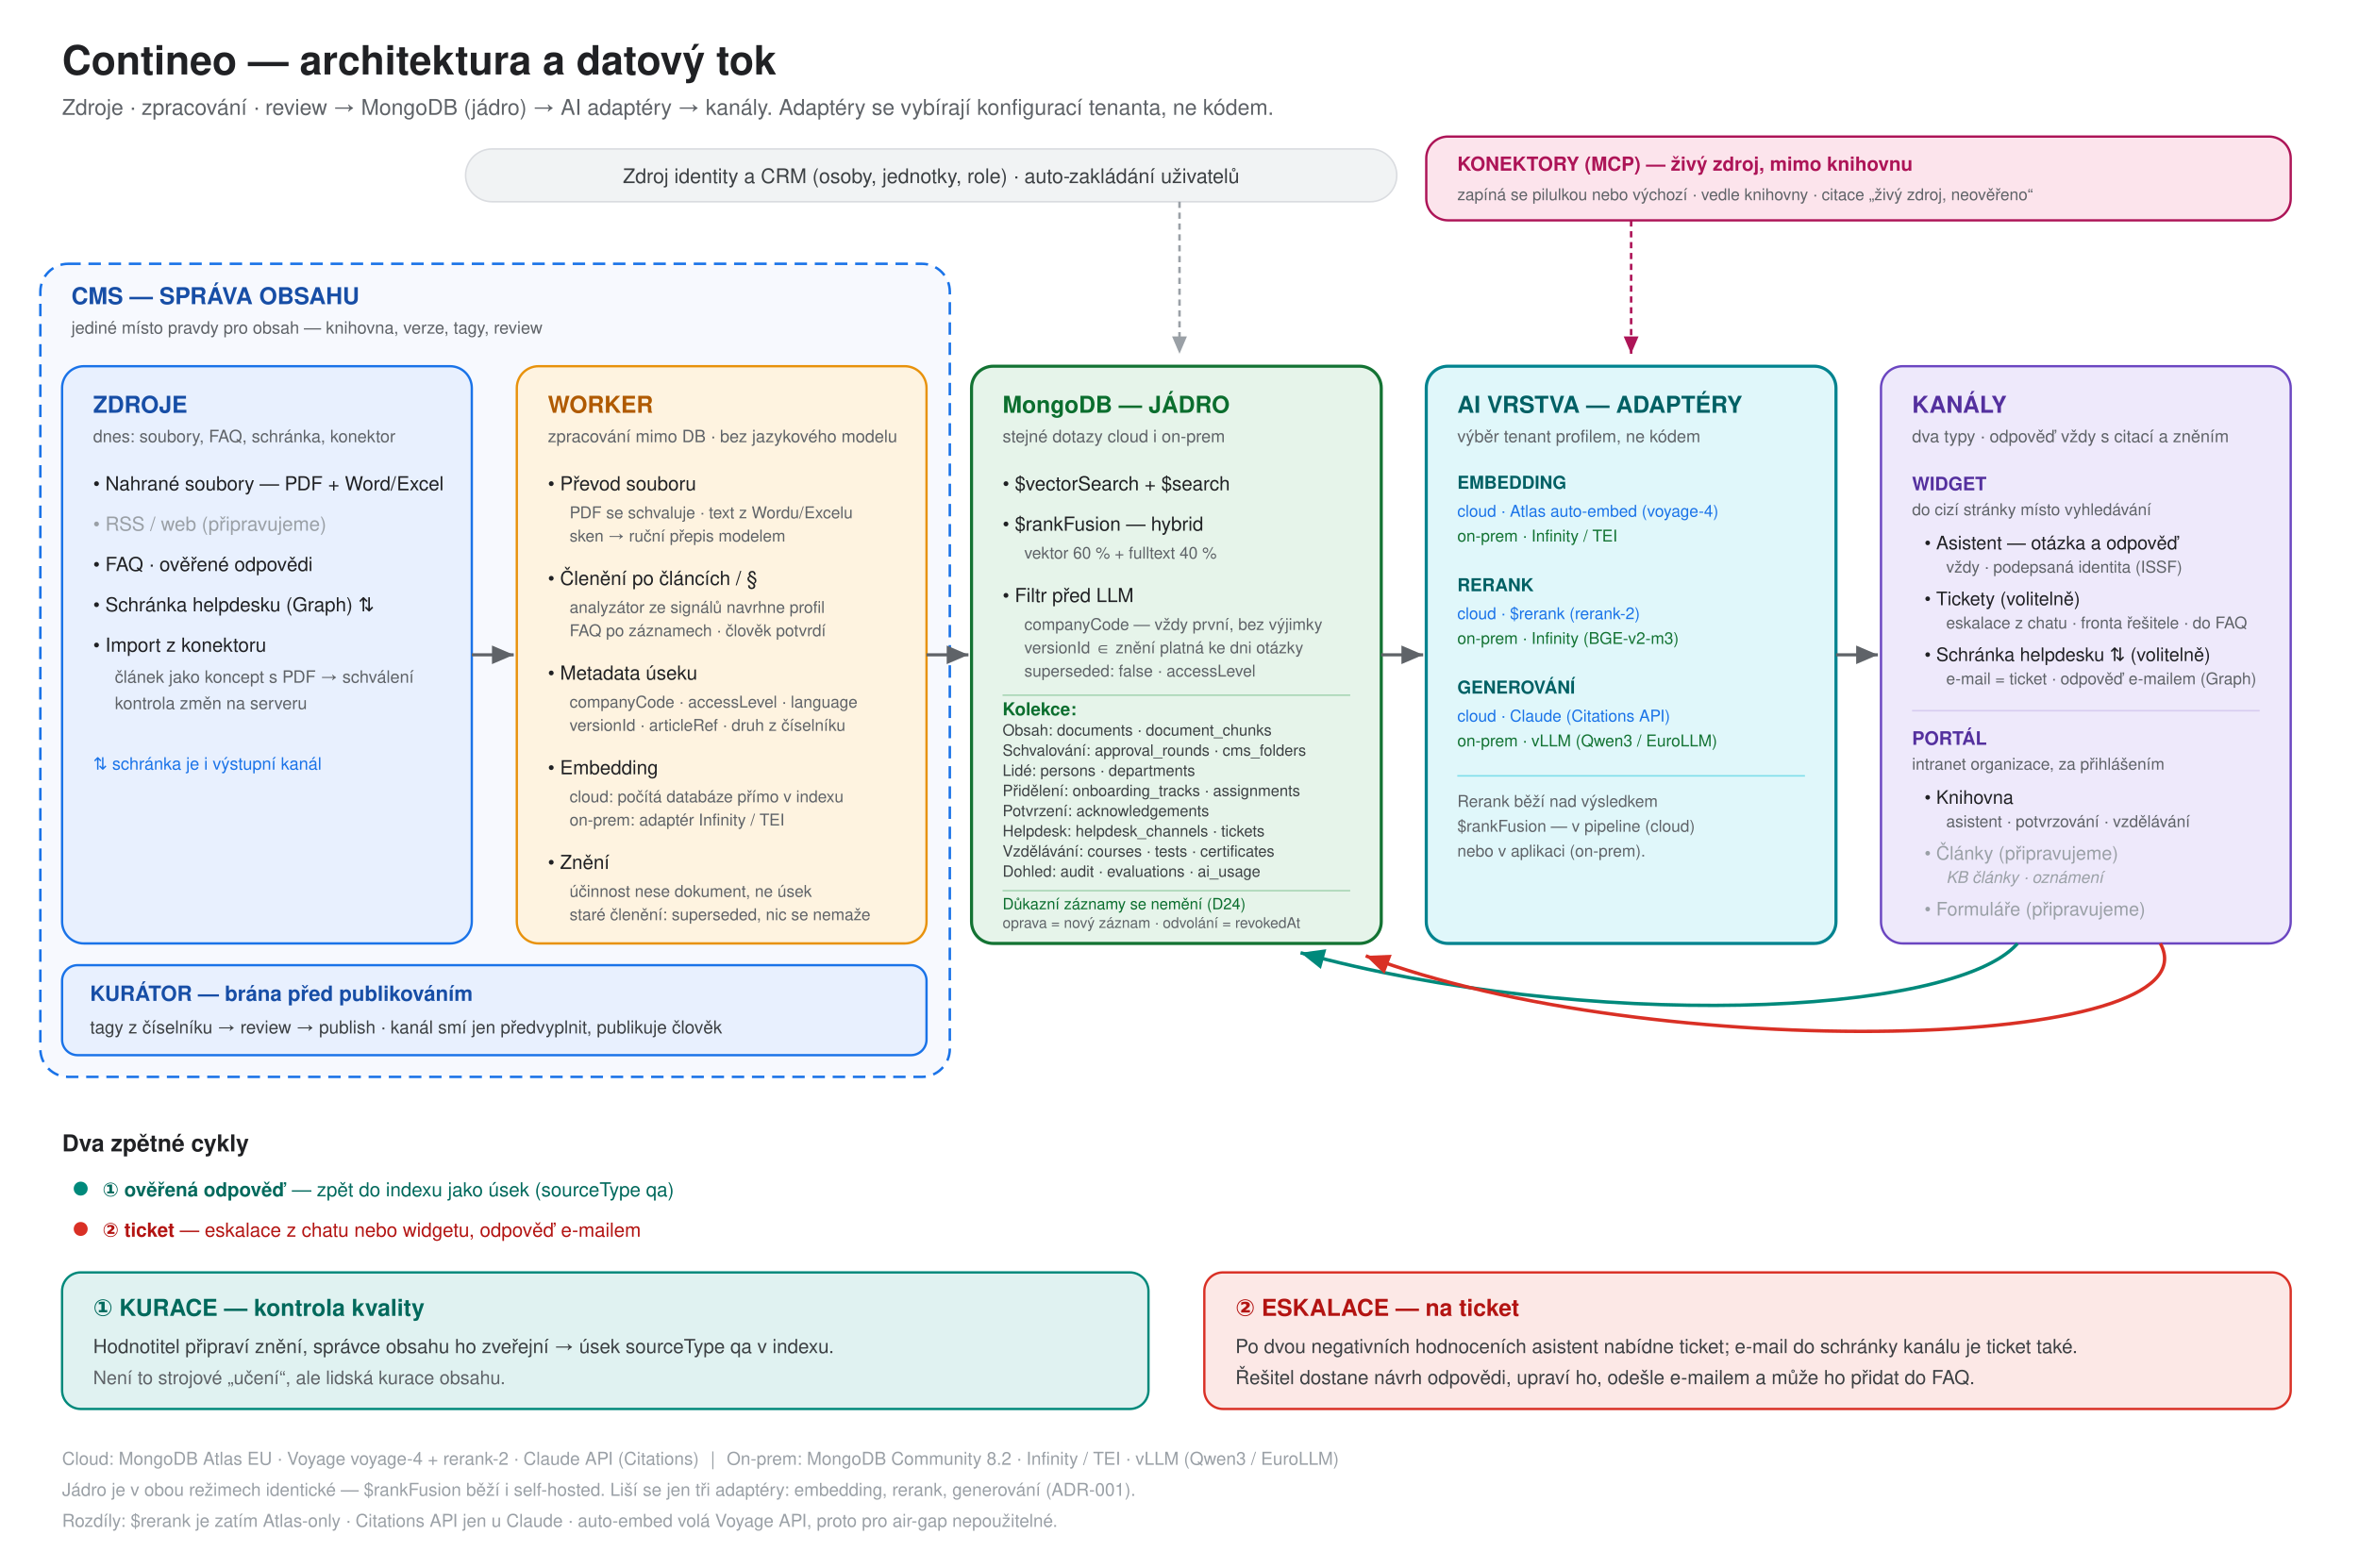
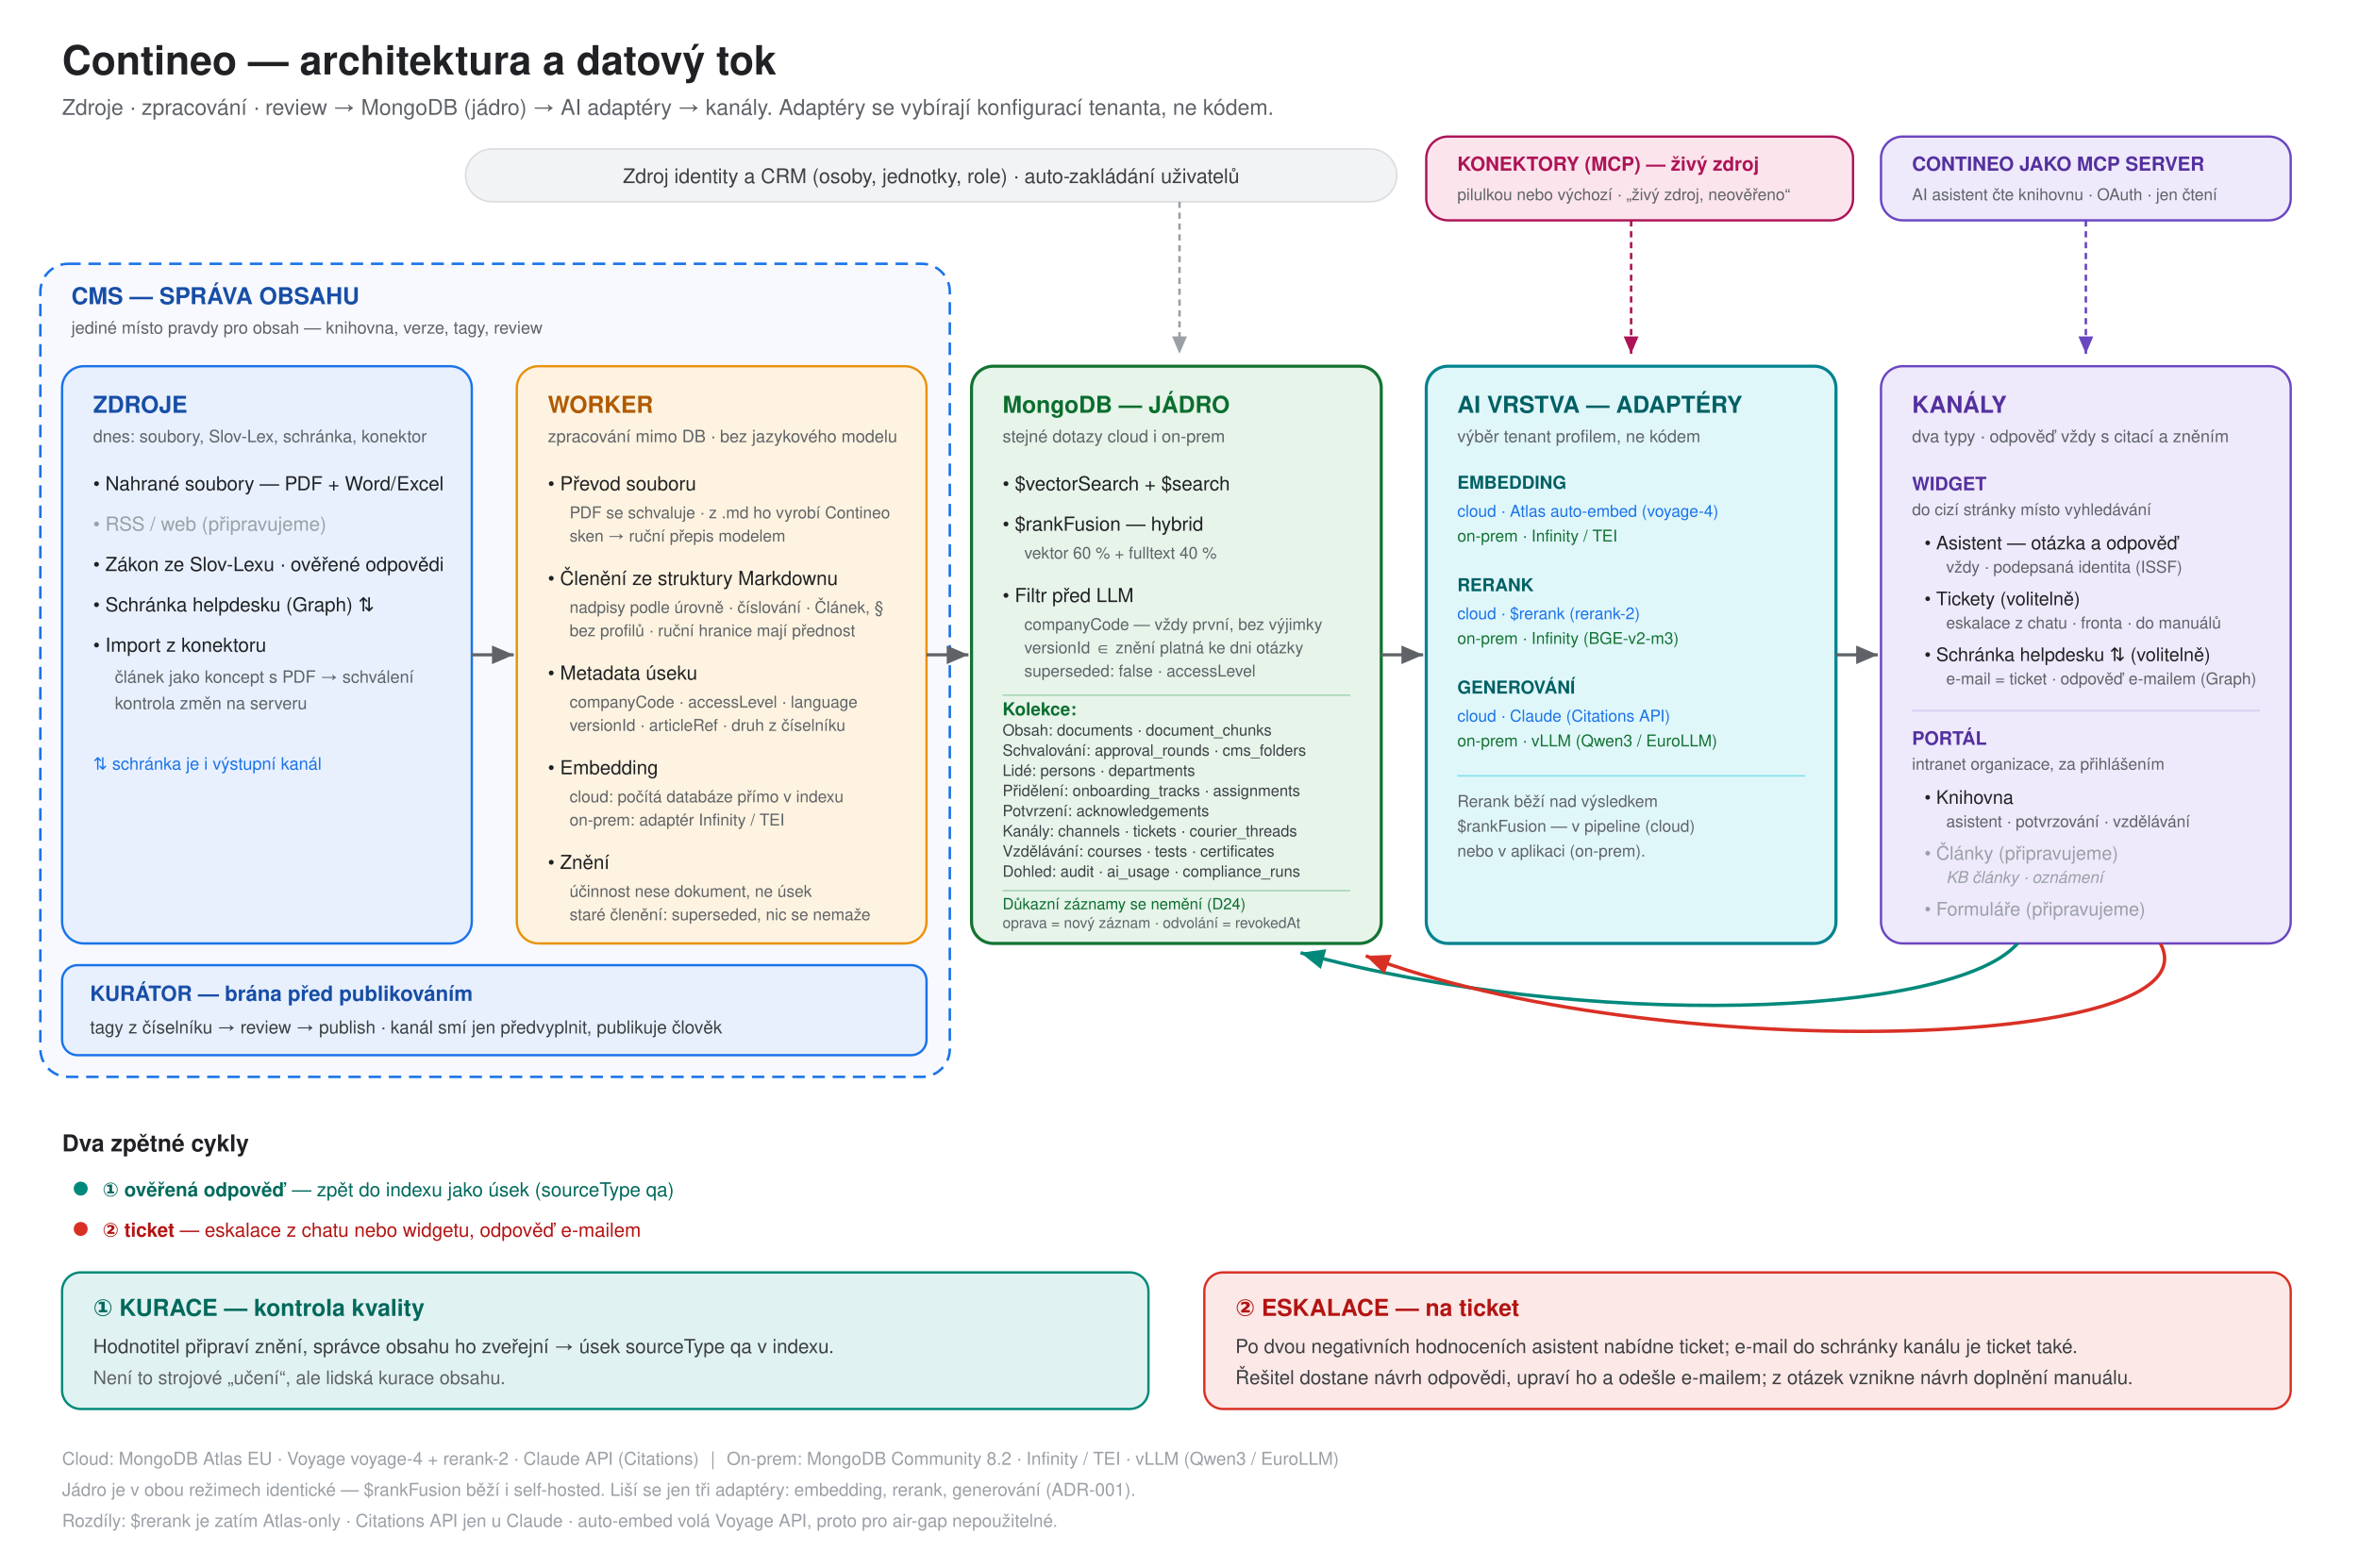
<svg xmlns="http://www.w3.org/2000/svg" viewBox="0 0 1520 1010" font-family="Helvetica Neue, Helvetica, Arial, sans-serif">
  <defs>
    <marker id="arrow" markerWidth="10" markerHeight="10" refX="7" refY="3" orient="auto" markerUnits="strokeWidth">
      <path d="M0,0 L7,3 L0,6 Z" fill="#5f6368" />
    </marker>
    <marker id="arrowTeal" markerWidth="10" markerHeight="10" refX="7" refY="3" orient="auto" markerUnits="strokeWidth">
      <path d="M0,0 L7,3 L0,6 Z" fill="#00897B" />
    </marker>
    <marker id="arrowRed" markerWidth="10" markerHeight="10" refX="7" refY="3" orient="auto" markerUnits="strokeWidth">
      <path d="M0,0 L7,3 L0,6 Z" fill="#D93025" />
    </marker>
    <marker id="arrowGray" markerWidth="10" markerHeight="10" refX="7" refY="3" orient="auto" markerUnits="strokeWidth">
      <path d="M0,0 L7,3 L0,6 Z" fill="#9aa0a6" />
    </marker>
    <marker id="arrowPink" markerWidth="10" markerHeight="10" refX="7" refY="3" orient="auto" markerUnits="strokeWidth">
      <path d="M0,0 L7,3 L0,6 Z" fill="#AD1457" />
    </marker>
+     <marker id="arrowVio" markerWidth="10" markerHeight="10" refX="7" refY="3" orient="auto" markerUnits="strokeWidth">
+       <path d="M0,0 L7,3 L0,6 Z" fill="#6B46C1" />
+     </marker>
  </defs>
  <text x="40" y="48" font-size="26" font-weight="700" fill="#202124">Contineo — architektura a datový tok</text>
  <text x="40" y="74" font-size="14" fill="#5f6368">Zdroje · zpracování · review → MongoDB (jádro) → AI adaptéry → kanály. Adaptéry se vybírají konfigurací tenanta, ne kódem.</text>
  <rect x="300" y="96" width="600" height="34" rx="17" fill="#F1F3F4" stroke="#dadce0" />
  <text x="600" y="118" font-size="13" fill="#3c4043" text-anchor="middle">Zdroj identity a CRM (osoby, jednotky, role) · auto-zakládání uživatelů</text>
  <path d="M760,130 L760,228" stroke="#9aa0a6" stroke-width="1.6" stroke-dasharray="4 3" marker-end="url(#arrowGray)" />
-   <rect x="919" y="88" width="557" height="54" rx="14" fill="#FCE4EC" stroke="#AD1457" stroke-width="1.5" />
-   <text x="939" y="110" font-size="12.5" font-weight="700" fill="#AD1457" textLength="293" lengthAdjust="spacingAndGlyphs">KONEKTORY (MCP) — živý zdroj, mimo knihovnu</text>
-   <text x="939" y="129" font-size="10.5" fill="#5f6368" textLength="375" lengthAdjust="spacingAndGlyphs">zapíná se pilulkou nebo výchozí · vedle knihovny · citace „živý zdroj, neověřeno“</text>
+   <rect x="919" y="88" width="275" height="54" rx="14" fill="#FCE4EC" stroke="#AD1457" stroke-width="1.5" />
+   <rect x="1212" y="88" width="264" height="54" rx="14" fill="#EEE9FB" stroke="#6B46C1" stroke-width="1.5" />
+   <text x="1232" y="110" font-size="12.5" font-weight="700" fill="#54309E" textLength="190" lengthAdjust="spacingAndGlyphs">CONTINEO JAKO MCP SERVER</text>
+   <text x="1232" y="129" font-size="10.5" fill="#5f6368" textLength="199" lengthAdjust="spacingAndGlyphs">AI asistent čte knihovnu · OAuth · jen čtení</text>
+   <path d="M1344,142 L1344,228" stroke="#6B46C1" stroke-width="1.6" stroke-dasharray="4 3" marker-end="url(#arrowVio)" />
+   <text x="939" y="110" font-size="12.5" font-weight="700" fill="#AD1457" textLength="195" lengthAdjust="spacingAndGlyphs">KONEKTORY (MCP) — živý zdroj</text>
+   <text x="939" y="129" font-size="10.5" fill="#5f6368" textLength="218" lengthAdjust="spacingAndGlyphs">pilulkou nebo výchozí · „živý zdroj, neověřeno“</text>
  <path d="M1051,142 L1051,228" stroke="#AD1457" stroke-width="1.6" stroke-dasharray="4 3" marker-end="url(#arrowPink)" />
  <rect x="26" y="170" width="586" height="524" rx="18" fill="#F7F9FE" stroke="#1A73E8" stroke-width="1.6" stroke-dasharray="8 5" />
  <text x="46" y="196" font-size="15" font-weight="700" fill="#174EA6" textLength="186" lengthAdjust="spacingAndGlyphs">CMS — SPRÁVA OBSAHU</text>
  <text x="46" y="215" font-size="11" fill="#5f6368" textLength="307" lengthAdjust="spacingAndGlyphs">jediné místo pravdy pro obsah — knihovna, verze, tagy, review</text>
  <rect x="40" y="236" width="264" height="372" rx="14" fill="#E8F0FE" stroke="#1A73E8" stroke-width="1.5" />
  <text x="60" y="266" font-size="15" font-weight="700" fill="#174EA6" textLength="61" lengthAdjust="spacingAndGlyphs">ZDROJE</text>
-   <text x="60" y="285" font-size="11" fill="#5f6368" textLength="197" lengthAdjust="spacingAndGlyphs">dnes: soubory, FAQ, schránka, konektor</text>
+   <text x="60" y="285" font-size="11" fill="#5f6368" textLength="219" lengthAdjust="spacingAndGlyphs">dnes: soubory, Slov-Lex, schránka, konektor</text>
  <g font-size="12.5" fill="#202124">
    <text x="60" y="316" textLength="226" lengthAdjust="spacingAndGlyphs">• Nahrané soubory — PDF + Word/Excel</text>
    <text x="60" y="342" fill="#9aa0a6" textLength="150" lengthAdjust="spacingAndGlyphs">• RSS / web (připravujeme)</text>
-     <text x="60" y="368" textLength="143" lengthAdjust="spacingAndGlyphs">• FAQ · ověřené odpovědi</text>
+     <text x="60" y="368" textLength="230" lengthAdjust="spacingAndGlyphs">• Zákon ze Slov-Lexu · ověřené odpovědi</text>
    <text x="60" y="394" textLength="182" lengthAdjust="spacingAndGlyphs">• Schránka helpdesku (Graph) ⇅</text>
    <text x="60" y="420" textLength="113" lengthAdjust="spacingAndGlyphs">• Import z konektoru</text>
    <text x="74" y="440" font-size="11" fill="#5f6368" textLength="194" lengthAdjust="spacingAndGlyphs">článek jako koncept s PDF → schválení</text>
    <text x="74" y="457" font-size="11" fill="#5f6368" textLength="124" lengthAdjust="spacingAndGlyphs">kontrola změn na serveru</text>
  </g>
  <text x="60" y="496" font-size="11" fill="#1A73E8" textLength="149" lengthAdjust="spacingAndGlyphs">⇅ schránka je i výstupní kanál</text>
  <rect x="333" y="236" width="264" height="372" rx="14" fill="#FEF3E0" stroke="#E8920C" stroke-width="1.5" />
  <text x="353" y="266" font-size="15" font-weight="700" fill="#B05A00" textLength="68" lengthAdjust="spacingAndGlyphs">WORKER</text>
  <text x="353" y="285" font-size="11" fill="#5f6368" textLength="227" lengthAdjust="spacingAndGlyphs">zpracování mimo DB · bez jazykového modelu</text>
  <g font-size="12.5" fill="#202124">
    <text x="353" y="316" textLength="97" lengthAdjust="spacingAndGlyphs">• Převod souboru</text>
-     <text x="367" y="334" font-size="10.5" fill="#5f6368" textLength="183" lengthAdjust="spacingAndGlyphs">PDF se schvaluje · text z Wordu/Excelu</text>
+     <text x="367" y="334" font-size="10.5" fill="#5f6368" textLength="207" lengthAdjust="spacingAndGlyphs">PDF se schvaluje · z .md ho vyrobí Contineo</text>
    <text x="367" y="349" font-size="10.5" fill="#5f6368" textLength="140" lengthAdjust="spacingAndGlyphs">sken → ruční přepis modelem</text>
-     <text x="353" y="377" textLength="136" lengthAdjust="spacingAndGlyphs">• Členění po článcích / §</text>
-     <text x="367" y="395" font-size="10.5" fill="#5f6368" textLength="165" lengthAdjust="spacingAndGlyphs">analyzátor ze signálů navrhne profil</text>
-     <text x="367" y="410" font-size="10.5" fill="#5f6368" textLength="166" lengthAdjust="spacingAndGlyphs">FAQ po záznamech · člověk potvrdí</text>
+     <text x="353" y="377" textLength="188" lengthAdjust="spacingAndGlyphs">• Členění ze struktury Markdownu</text>
+     <text x="367" y="395" font-size="10.5" fill="#5f6368" textLength="203" lengthAdjust="spacingAndGlyphs">nadpisy podle úrovně · číslování · Článek, §</text>
+     <text x="367" y="410" font-size="10.5" fill="#5f6368" textLength="185" lengthAdjust="spacingAndGlyphs">bez profilů · ruční hranice mají přednost</text>
    <text x="353" y="438" textLength="98" lengthAdjust="spacingAndGlyphs">• Metadata úseku</text>
    <text x="367" y="456" font-size="10.5" fill="#5f6368" textLength="187" lengthAdjust="spacingAndGlyphs">companyCode · accessLevel · language</text>
    <text x="367" y="471" font-size="10.5" fill="#5f6368" textLength="178" lengthAdjust="spacingAndGlyphs">versionId · articleRef · druh z číselníku</text>
    <text x="353" y="499" textLength="72" lengthAdjust="spacingAndGlyphs">• Embedding</text>
    <text x="367" y="517" font-size="10.5" fill="#5f6368" textLength="180" lengthAdjust="spacingAndGlyphs">cloud: počítá databáze přímo v indexu</text>
    <text x="367" y="532" font-size="10.5" fill="#5f6368" textLength="140" lengthAdjust="spacingAndGlyphs">on-prem: adaptér Infinity / TEI</text>
    <text x="353" y="560" textLength="39" lengthAdjust="spacingAndGlyphs">• Znění</text>
    <text x="367" y="578" font-size="10.5" fill="#5f6368" textLength="158" lengthAdjust="spacingAndGlyphs">účinnost nese dokument, ne úsek</text>
    <text x="367" y="593" font-size="10.5" fill="#5f6368" textLength="194" lengthAdjust="spacingAndGlyphs">staré členění: superseded, nic se nemaže</text>
  </g>
  <rect x="40" y="622" width="557" height="58" rx="10" fill="#E8F0FE" stroke="#1A73E8" stroke-width="1.5" />
  <text x="58" y="645" font-size="13.5" font-weight="700" fill="#174EA6" textLength="248" lengthAdjust="spacingAndGlyphs">KURÁTOR — brána před publikováním</text>
  <text x="58" y="666" font-size="11.5" fill="#3c4043" textLength="410" lengthAdjust="spacingAndGlyphs">tagy z číselníku → review → publish · kanál smí jen předvyplnit, publikuje člověk</text>
  <rect x="626" y="236" width="264" height="372" rx="14" fill="#E6F4EA" stroke="#137333" stroke-width="2" />
  <text x="646" y="266" font-size="15" font-weight="700" fill="#0B6E2E" textLength="147" lengthAdjust="spacingAndGlyphs">MongoDB — JÁDRO</text>
  <text x="646" y="285" font-size="11" fill="#5f6368" textLength="146" lengthAdjust="spacingAndGlyphs">stejné dotazy cloud i on-prem</text>
  <g font-size="12.5" fill="#202124">
    <text x="646" y="316" textLength="148" lengthAdjust="spacingAndGlyphs">• $vectorSearch + $search</text>
    <text x="646" y="342" textLength="131" lengthAdjust="spacingAndGlyphs">• $rankFusion — hybrid</text>
    <text x="660" y="360" font-size="10.5" fill="#5f6368" textLength="129" lengthAdjust="spacingAndGlyphs">vektor 60 % + fulltext 40 %</text>
    <text x="646" y="388" textLength="86" lengthAdjust="spacingAndGlyphs">• Filtr před LLM</text>
    <text x="660" y="406" font-size="10.5" fill="#5f6368" textLength="194" lengthAdjust="spacingAndGlyphs">companyCode — vždy první, bez výjimky</text>
    <text x="660" y="421" font-size="10.5" fill="#5f6368" textLength="176" lengthAdjust="spacingAndGlyphs">versionId ∈ znění platná ke dni otázky</text>
    <text x="660" y="436" font-size="10.5" fill="#5f6368" textLength="150" lengthAdjust="spacingAndGlyphs">superseded: false · accessLevel</text>
  </g>
  <line x1="646" y1="448" x2="870" y2="448" stroke="#A8D5B5" stroke-width="1" />
  <text x="646" y="461" font-size="11.5" fill="#0B6E2E" font-weight="600" textLength="48" lengthAdjust="spacingAndGlyphs">Kolekce:</text>
  <text x="646" y="474" font-size="10" fill="#3c4043" textLength="176" lengthAdjust="spacingAndGlyphs">Obsah: documents · document_chunks</text>
  <text x="646" y="487" font-size="10" fill="#3c4043" textLength="197" lengthAdjust="spacingAndGlyphs">Schvalování: approval_rounds · cms_folders</text>
  <text x="646" y="500" font-size="10" fill="#3c4043" textLength="126" lengthAdjust="spacingAndGlyphs">Lidé: persons · departments</text>
  <text x="646" y="513" font-size="10" fill="#3c4043" textLength="192" lengthAdjust="spacingAndGlyphs">Přidělení: onboarding_tracks · assignments</text>
  <text x="646" y="526" font-size="10" fill="#3c4043" textLength="134" lengthAdjust="spacingAndGlyphs">Potvrzení: acknowledgements</text>
-   <text x="646" y="539" font-size="10" fill="#3c4043" textLength="171" lengthAdjust="spacingAndGlyphs">Helpdesk: helpdesk_channels · tickets</text>
+   <text x="646" y="539" font-size="10" fill="#3c4043" textLength="191" lengthAdjust="spacingAndGlyphs">Kanály: channels · tickets · courier_threads</text>
  <text x="646" y="552" font-size="10" fill="#3c4043" textLength="176" lengthAdjust="spacingAndGlyphs">Vzdělávání: courses · tests · certificates</text>
-   <text x="646" y="565" font-size="10" fill="#3c4043" textLength="167" lengthAdjust="spacingAndGlyphs">Dohled: audit · evaluations · ai_usage</text>
+   <text x="646" y="565" font-size="10" fill="#3c4043" textLength="192" lengthAdjust="spacingAndGlyphs">Dohled: audit · ai_usage · compliance_runs</text>
  <line x1="646" y1="574" x2="870" y2="574" stroke="#A8D5B5" stroke-width="1" />
  <text x="646" y="586" font-size="10" fill="#0B6E2E" textLength="153" lengthAdjust="spacingAndGlyphs">Důkazní záznamy se nemění (D24)</text>
  <text x="646" y="598" font-size="9.5" fill="#5f6368" textLength="194" lengthAdjust="spacingAndGlyphs">oprava = nový záznam · odvolání = revokedAt</text>
  <rect x="919" y="236" width="264" height="372" rx="14" fill="#E0F7FA" stroke="#00838F" stroke-width="2" />
  <text x="939" y="266" font-size="15" font-weight="700" fill="#006064" textLength="181" lengthAdjust="spacingAndGlyphs">AI VRSTVA — ADAPTÉRY</text>
  <text x="939" y="285" font-size="11" fill="#5f6368" textLength="159" lengthAdjust="spacingAndGlyphs">výběr tenant profilem, ne kódem</text>
  <text x="939" y="315" font-size="11.5" font-weight="700" fill="#006064" textLength="71" lengthAdjust="spacingAndGlyphs">EMBEDDING</text>
  <text x="939" y="333" font-size="10.5" fill="#1A73E8" textLength="171" lengthAdjust="spacingAndGlyphs">cloud · Atlas auto-embed (voyage-4)</text>
  <text x="939" y="349" font-size="10.5" fill="#137333" textLength="104" lengthAdjust="spacingAndGlyphs">on-prem · Infinity / TEI</text>
  <text x="939" y="381" font-size="11.5" font-weight="700" fill="#006064" textLength="49" lengthAdjust="spacingAndGlyphs">RERANK</text>
  <text x="939" y="399" font-size="10.5" fill="#1A73E8" textLength="118" lengthAdjust="spacingAndGlyphs">cloud · $rerank (rerank-2)</text>
  <text x="939" y="415" font-size="10.5" fill="#137333" textLength="144" lengthAdjust="spacingAndGlyphs">on-prem · Infinity (BGE-v2-m3)</text>
  <text x="939" y="447" font-size="11.5" font-weight="700" fill="#006064" textLength="76" lengthAdjust="spacingAndGlyphs">GENEROVÁNÍ</text>
  <text x="939" y="465" font-size="10.5" fill="#1A73E8" textLength="137" lengthAdjust="spacingAndGlyphs">cloud · Claude (Citations API)</text>
  <text x="939" y="481" font-size="10.5" fill="#137333" textLength="168" lengthAdjust="spacingAndGlyphs">on-prem · vLLM (Qwen3 / EuroLLM)</text>
  <line x1="939" y1="500" x2="1163" y2="500" stroke="#80DEEA" stroke-width="1" />
  <text x="939" y="520" font-size="10.5" fill="#5f6368" textLength="129" lengthAdjust="spacingAndGlyphs">Rerank běží nad výsledkem</text>
  <text x="939" y="536" font-size="10.5" fill="#5f6368" textLength="153" lengthAdjust="spacingAndGlyphs">$rankFusion — v pipeline (cloud)</text>
  <text x="939" y="552" font-size="10.5" fill="#5f6368" textLength="122" lengthAdjust="spacingAndGlyphs">nebo v aplikaci (on-prem).</text>
  <rect x="1212" y="236" width="264" height="372" rx="14" fill="#EEE9FB" stroke="#6B46C1" stroke-width="1.5" />
  <text x="1232" y="266" font-size="15" font-weight="700" fill="#54309E" textLength="60" lengthAdjust="spacingAndGlyphs">KANÁLY</text>
  <text x="1232" y="285" font-size="11" fill="#5f6368" textLength="206" lengthAdjust="spacingAndGlyphs">dva typy · odpověď vždy s citací a zněním</text>
  <text x="1232" y="316" font-size="12" font-weight="700" fill="#54309E" textLength="48" lengthAdjust="spacingAndGlyphs">WIDGET</text>
  <text x="1232" y="332" font-size="10.5" fill="#5f6368" textLength="155" lengthAdjust="spacingAndGlyphs">do cizí stránky místo vyhledávání</text>
  <text x="1240" y="354" font-size="12" fill="#202124" textLength="166" lengthAdjust="spacingAndGlyphs">• Asistent — otázka a odpověď</text>
  <text x="1254" y="369" font-size="10.5" fill="#5f6368" textLength="151" lengthAdjust="spacingAndGlyphs">vždy · podepsaná identita (ISSF)</text>
  <text x="1240" y="390" font-size="12" fill="#202124" textLength="100" lengthAdjust="spacingAndGlyphs">• Tickety (volitelně)</text>
-   <text x="1254" y="405" font-size="10.5" fill="#5f6368" textLength="195" lengthAdjust="spacingAndGlyphs">eskalace z chatu · fronta řešitele · do FAQ</text>
+   <text x="1254" y="405" font-size="10.5" fill="#5f6368" textLength="178" lengthAdjust="spacingAndGlyphs">eskalace z chatu · fronta · do manuálů</text>
  <text x="1240" y="426" font-size="12" fill="#202124" textLength="186" lengthAdjust="spacingAndGlyphs">• Schránka helpdesku ⇅ (volitelně)</text>
  <text x="1254" y="441" font-size="10.5" fill="#5f6368" textLength="201" lengthAdjust="spacingAndGlyphs">e-mail = ticket · odpověď e-mailem (Graph)</text>
  <line x1="1232" y1="458" x2="1456" y2="458" stroke="#D7CCF0" stroke-width="1" />
  <text x="1232" y="480" font-size="12" font-weight="700" fill="#54309E" textLength="48" lengthAdjust="spacingAndGlyphs">PORTÁL</text>
  <text x="1232" y="496" font-size="10.5" fill="#5f6368" textLength="163" lengthAdjust="spacingAndGlyphs">intranet organizace, za přihlášením</text>
  <text x="1240" y="518" font-size="12" fill="#202124" textLength="58" lengthAdjust="spacingAndGlyphs">• Knihovna</text>
  <text x="1254" y="533" font-size="10.5" fill="#5f6368" textLength="158" lengthAdjust="spacingAndGlyphs">asistent · potvrzování · vzdělávání</text>
  <text x="1240" y="554" font-size="12" fill="#9aa0a6" textLength="124" lengthAdjust="spacingAndGlyphs">• Články (připravujeme)</text>
  <text x="1254" y="569" font-size="10.5" fill="#9aa0a6" font-style="italic" textLength="100" lengthAdjust="spacingAndGlyphs">KB články · oznámení</text>
  <text x="1240" y="590" font-size="12" fill="#9aa0a6" textLength="141" lengthAdjust="spacingAndGlyphs">• Formuláře (připravujeme)</text>
  <path d="M304,422 L331,422" stroke="#5f6368" stroke-width="2" marker-end="url(#arrow)" />
  <path d="M597,422 L624,422" stroke="#5f6368" stroke-width="2" marker-end="url(#arrow)" />
  <path d="M890,422 L917,422" stroke="#5f6368" stroke-width="2" marker-end="url(#arrow)" />
  <path d="M1183,422 L1210,422" stroke="#5f6368" stroke-width="2" marker-end="url(#arrow)" />
  <path d="M1300,608 C1258,656 1020,664 838,614" fill="none" stroke="#00897B" stroke-width="2.2" marker-end="url(#arrowTeal)" />
  <path d="M1392,608 C1430,678 1064,686 880,616" fill="none" stroke="#D93025" stroke-width="2.2" marker-end="url(#arrowRed)" />
  <text x="40" y="742" font-size="15" font-weight="700" fill="#202124">Dva zpětné cykly</text>
  <circle cx="52" cy="766" r="4.5" fill="#00897B" />
  <text x="66" y="771" font-size="12.5" fill="#00695C">
    <tspan font-weight="700">① ověřená odpověď</tspan> — zpět do indexu jako úsek (sourceType qa)</text>
  <circle cx="52" cy="792" r="4.5" fill="#D93025" />
  <text x="66" y="797" font-size="12.5" fill="#B31412">
    <tspan font-weight="700">② ticket</tspan> — eskalace z chatu nebo widgetu, odpověď e-mailem</text>
  <rect x="40" y="820" width="700" height="88" rx="12" fill="#E0F2F1" stroke="#00897B" stroke-width="1.5" />
  <text x="60" y="848" font-size="15" font-weight="700" fill="#00695C" textLength="216" lengthAdjust="spacingAndGlyphs">① KURACE — kontrola kvality</text>
  <text x="60" y="872" font-size="12.5" fill="#3c4043" textLength="480" lengthAdjust="spacingAndGlyphs">Hodnotitel připraví znění, správce obsahu ho zveřejní → úsek sourceType qa v indexu.</text>
  <text x="60" y="892" font-size="12" fill="#5f6368" textLength="269" lengthAdjust="spacingAndGlyphs">Není to strojové „učení“, ale lidská kurace obsahu.</text>
  <rect x="776" y="820" width="700" height="88" rx="12" fill="#FCE8E6" stroke="#D93025" stroke-width="1.5" />
  <text x="796" y="848" font-size="15" font-weight="700" fill="#B31412" textLength="185" lengthAdjust="spacingAndGlyphs">② ESKALACE — na ticket</text>
  <text x="796" y="872" font-size="12.5" fill="#3c4043" textLength="551" lengthAdjust="spacingAndGlyphs">Po dvou negativních hodnoceních asistent nabídne ticket; e-mail do schránky kanálu je ticket také.</text>
-   <text x="796" y="892" font-size="12.5" fill="#3c4043" textLength="481" lengthAdjust="spacingAndGlyphs">Řešitel dostane návrh odpovědi, upraví ho, odešle e-mailem a může ho přidat do FAQ.</text>
+   <text x="796" y="892" font-size="12.5" fill="#3c4043" textLength="581" lengthAdjust="spacingAndGlyphs">Řešitel dostane návrh odpovědi, upraví ho a odešle e-mailem; z otázek vznikne návrh doplnění manuálu.</text>
  <text x="40" y="944" font-size="11.5" fill="#9aa0a6">Cloud: MongoDB Atlas EU · Voyage voyage-4 + rerank-2 · Claude API (Citations)  │  On-prem: MongoDB Community 8.2 · Infinity / TEI · vLLM (Qwen3 / EuroLLM)</text>
  <text x="40" y="964" font-size="11.5" fill="#9aa0a6">Jádro je v obou režimech identické — $rankFusion běží i self-hosted. Liší se jen tři adaptéry: embedding, rerank, generování (ADR-001).</text>
  <text x="40" y="984" font-size="11.5" fill="#9aa0a6">Rozdíly: $rerank je zatím Atlas-only · Citations API jen u Claude · auto-embed volá Voyage API, proto pro air-gap nepoužitelné.</text>
</svg>
